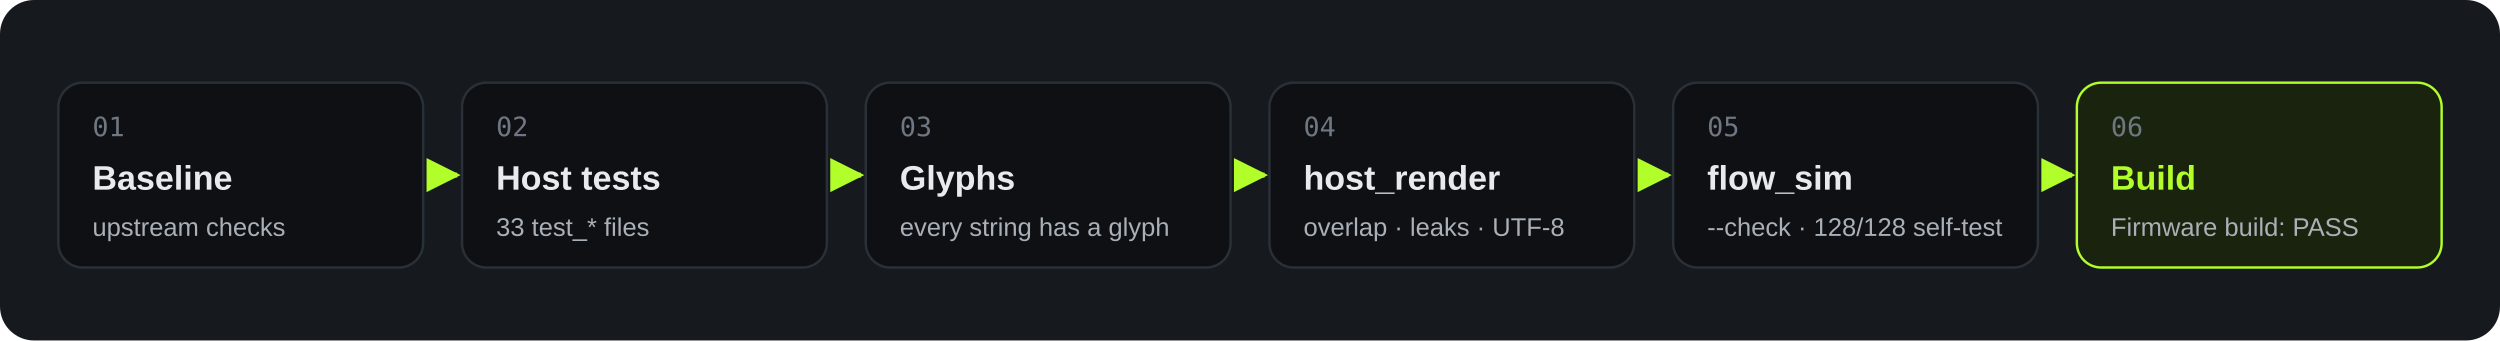
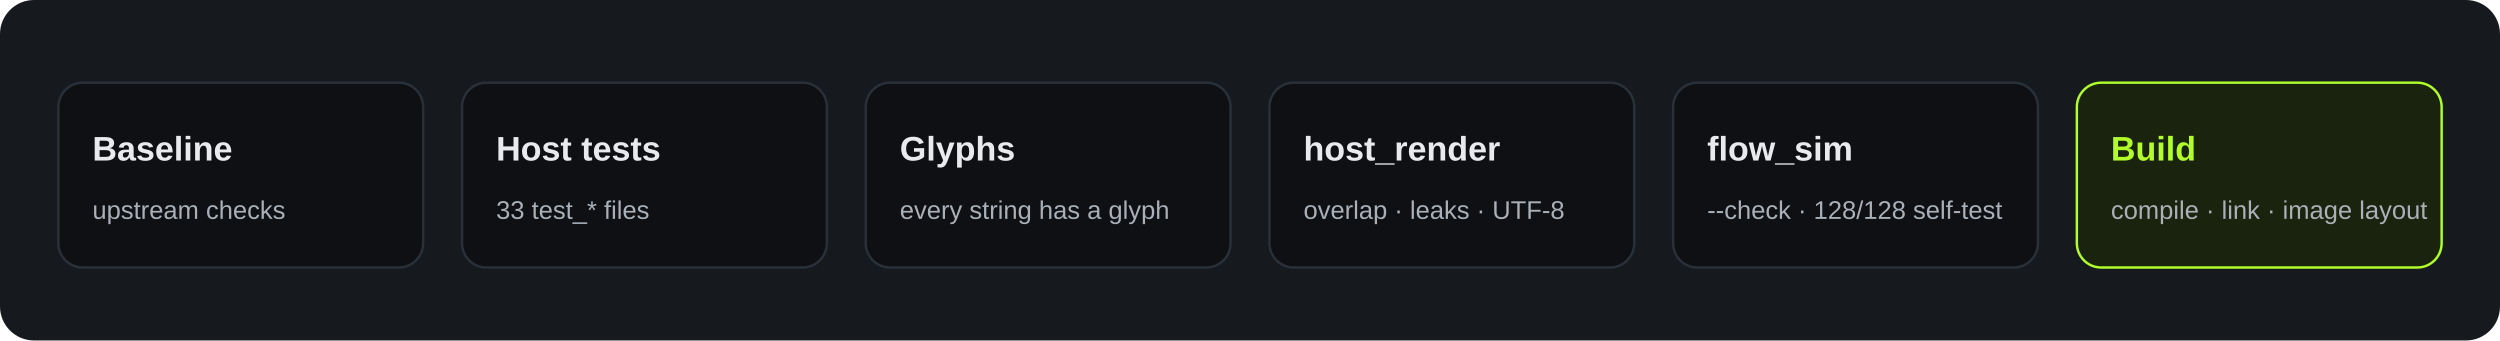
- <svg xmlns="http://www.w3.org/2000/svg" viewBox="0 0 1028 140" width="1028" height="140" role="img" aria-label="Firmware gate: tools/validate.sh" font-family="-apple-system, 'PingFang SC', 'Noto Sans SC', 'Helvetica Neue', Arial, sans-serif">
+ <svg xmlns="http://www.w3.org/2000/svg" viewBox="0 0 1028 140" width="1028" height="140" role="img" aria-label="Firmware validation checks" font-family="-apple-system, 'PingFang SC', 'Noto Sans SC', 'Helvetica Neue', Arial, sans-serif">
  <defs>
    <marker id="ah" viewBox="0 0 10 10" refX="9" refY="5" markerWidth="7" markerHeight="7" orient="auto-start-reverse">
      <path d="M0,0 L10,5 L0,10 z" fill="#b1fe2b" />
    </marker>
    <marker id="ag" viewBox="0 0 10 10" refX="9" refY="5" markerWidth="7" markerHeight="7" orient="auto-start-reverse">
      <path d="M0,0 L10,5 L0,10 z" fill="#a9b0b8" />
    </marker>
  </defs>
  <rect width="1028" height="140" rx="14" fill="#161a1f" />
  <rect x="24" y="34" width="150" height="76" rx="10" fill="#0e1013" stroke="#2a3038" />
-   <text x="38" y="56" font-size="11" fill="#6f7782" font-weight="400" text-anchor="start" font-family="'SF Mono', Menlo, Consolas, monospace">01</text>
-   <text x="38" y="78" font-size="14" fill="#e8eaed" font-weight="700" text-anchor="start">Baseline</text>
-   <text x="38" y="97" font-size="10.5" fill="#a9b0b8" font-weight="400" text-anchor="start">upstream checks</text>
-   <line x1="176" y1="72" x2="188" y2="72" stroke="#b1fe2b" stroke-width="2" marker-end="url(#ah)" />
+   <text x="38" y="66" font-size="14" fill="#e8eaed" font-weight="700" text-anchor="start">Baseline</text>
+   <text x="38" y="90" font-size="10.5" fill="#a9b0b8" font-weight="400" text-anchor="start">upstream checks</text>
  <rect x="190" y="34" width="150" height="76" rx="10" fill="#0e1013" stroke="#2a3038" />
-   <text x="204" y="56" font-size="11" fill="#6f7782" font-weight="400" text-anchor="start" font-family="'SF Mono', Menlo, Consolas, monospace">02</text>
-   <text x="204" y="78" font-size="14" fill="#e8eaed" font-weight="700" text-anchor="start">Host tests</text>
-   <text x="204" y="97" font-size="10.5" fill="#a9b0b8" font-weight="400" text-anchor="start">33 test_* files</text>
-   <line x1="342" y1="72" x2="354" y2="72" stroke="#b1fe2b" stroke-width="2" marker-end="url(#ah)" />
+   <text x="204" y="66" font-size="14" fill="#e8eaed" font-weight="700" text-anchor="start">Host tests</text>
+   <text x="204" y="90" font-size="10.5" fill="#a9b0b8" font-weight="400" text-anchor="start">33 test_* files</text>
  <rect x="356" y="34" width="150" height="76" rx="10" fill="#0e1013" stroke="#2a3038" />
-   <text x="370" y="56" font-size="11" fill="#6f7782" font-weight="400" text-anchor="start" font-family="'SF Mono', Menlo, Consolas, monospace">03</text>
-   <text x="370" y="78" font-size="14" fill="#e8eaed" font-weight="700" text-anchor="start">Glyphs</text>
-   <text x="370" y="97" font-size="10.5" fill="#a9b0b8" font-weight="400" text-anchor="start">every string has a glyph</text>
-   <line x1="508" y1="72" x2="520" y2="72" stroke="#b1fe2b" stroke-width="2" marker-end="url(#ah)" />
+   <text x="370" y="66" font-size="14" fill="#e8eaed" font-weight="700" text-anchor="start">Glyphs</text>
+   <text x="370" y="90" font-size="10.5" fill="#a9b0b8" font-weight="400" text-anchor="start">every string has a glyph</text>
  <rect x="522" y="34" width="150" height="76" rx="10" fill="#0e1013" stroke="#2a3038" />
-   <text x="536" y="56" font-size="11" fill="#6f7782" font-weight="400" text-anchor="start" font-family="'SF Mono', Menlo, Consolas, monospace">04</text>
-   <text x="536" y="78" font-size="14" fill="#e8eaed" font-weight="700" text-anchor="start">host_render</text>
-   <text x="536" y="97" font-size="10.5" fill="#a9b0b8" font-weight="400" text-anchor="start">overlap · leaks · UTF-8</text>
-   <line x1="674" y1="72" x2="686" y2="72" stroke="#b1fe2b" stroke-width="2" marker-end="url(#ah)" />
+   <text x="536" y="66" font-size="14" fill="#e8eaed" font-weight="700" text-anchor="start">host_render</text>
+   <text x="536" y="90" font-size="10.5" fill="#a9b0b8" font-weight="400" text-anchor="start">overlap · leaks · UTF-8</text>
  <rect x="688" y="34" width="150" height="76" rx="10" fill="#0e1013" stroke="#2a3038" />
-   <text x="702" y="56" font-size="11" fill="#6f7782" font-weight="400" text-anchor="start" font-family="'SF Mono', Menlo, Consolas, monospace">05</text>
-   <text x="702" y="78" font-size="14" fill="#e8eaed" font-weight="700" text-anchor="start">flow_sim</text>
-   <text x="702" y="97" font-size="10.5" fill="#a9b0b8" font-weight="400" text-anchor="start">--check · 128/128 self-test</text>
-   <line x1="840" y1="72" x2="852" y2="72" stroke="#b1fe2b" stroke-width="2" marker-end="url(#ah)" />
+   <text x="702" y="66" font-size="14" fill="#e8eaed" font-weight="700" text-anchor="start">flow_sim</text>
+   <text x="702" y="90" font-size="10.5" fill="#a9b0b8" font-weight="400" text-anchor="start">--check · 128/128 self-test</text>
  <rect x="854" y="34" width="150" height="76" rx="10" fill="#1a230d" stroke="#b1fe2b" />
-   <text x="868" y="56" font-size="11" fill="#6f7782" font-weight="400" text-anchor="start" font-family="'SF Mono', Menlo, Consolas, monospace">06</text>
-   <text x="868" y="78" font-size="14" fill="#b1fe2b" font-weight="700" text-anchor="start">Build</text>
-   <text x="868" y="97" font-size="10.5" fill="#a9b0b8" font-weight="400" text-anchor="start">Firmware build: PASS</text>
+   <text x="868" y="66" font-size="14" fill="#b1fe2b" font-weight="700" text-anchor="start">Build</text>
+   <text x="868" y="90" font-size="10.5" fill="#a9b0b8" font-weight="400" text-anchor="start">compile · link · image layout</text>
</svg>
